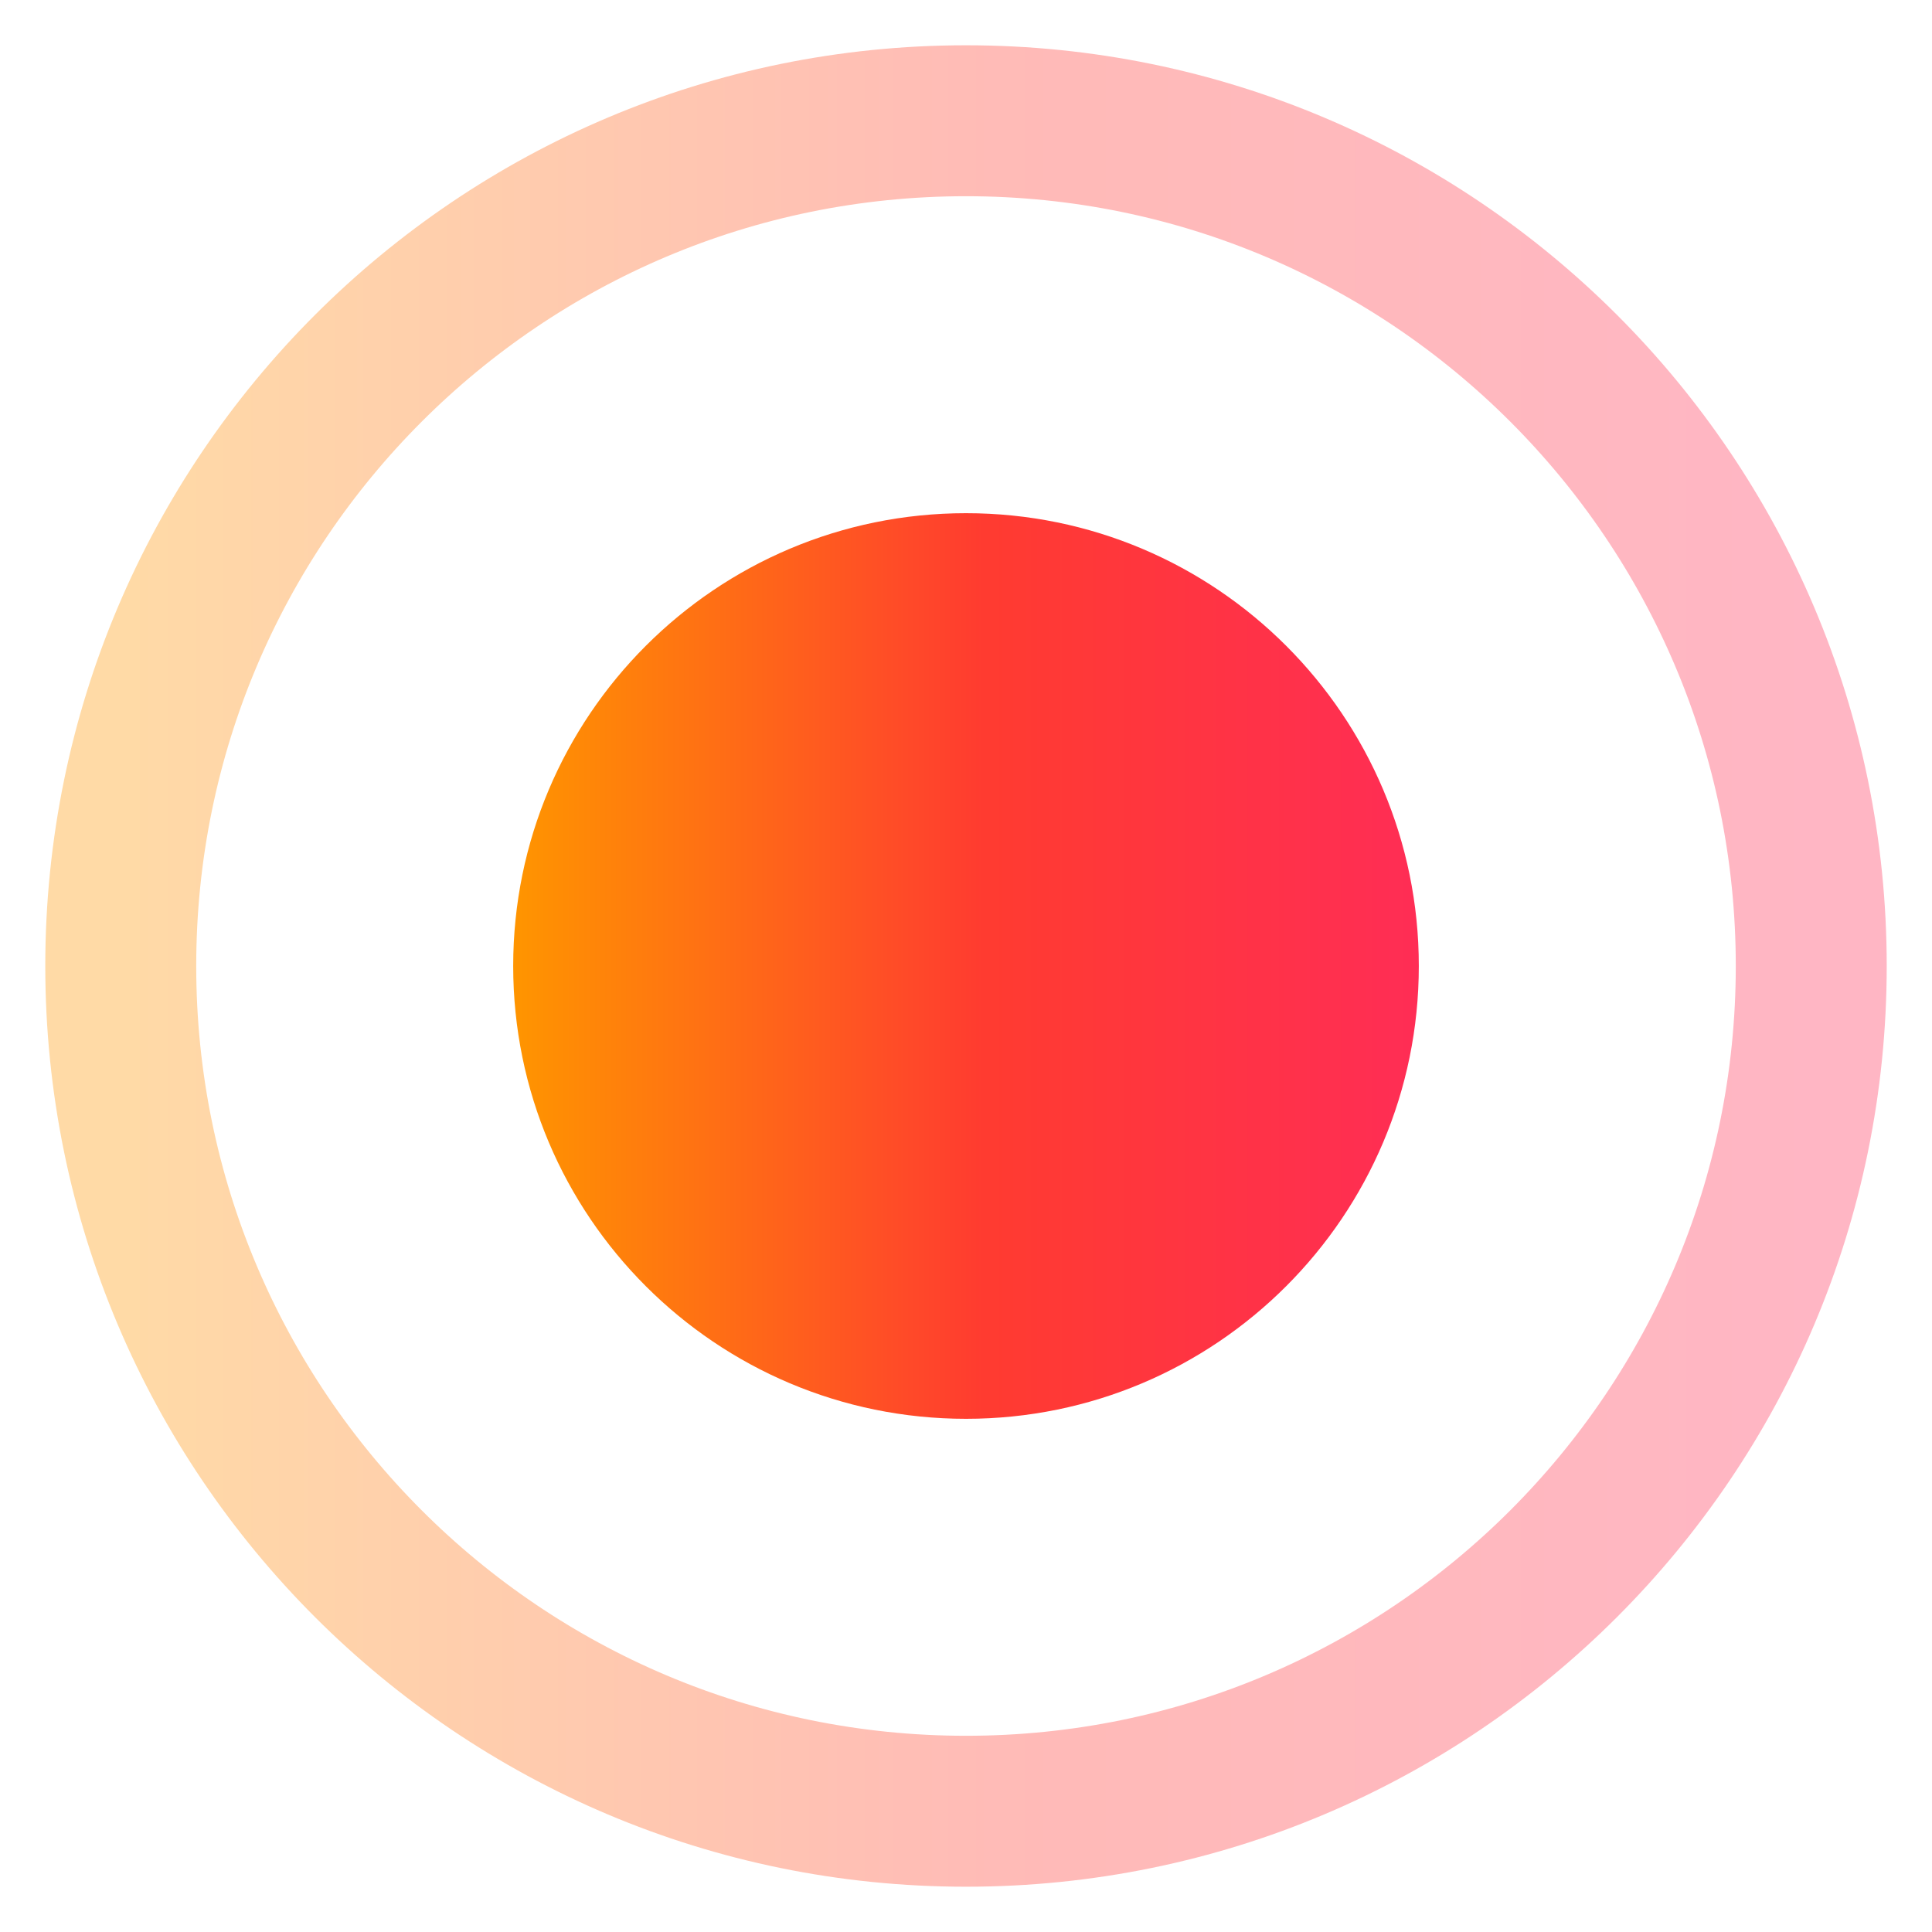
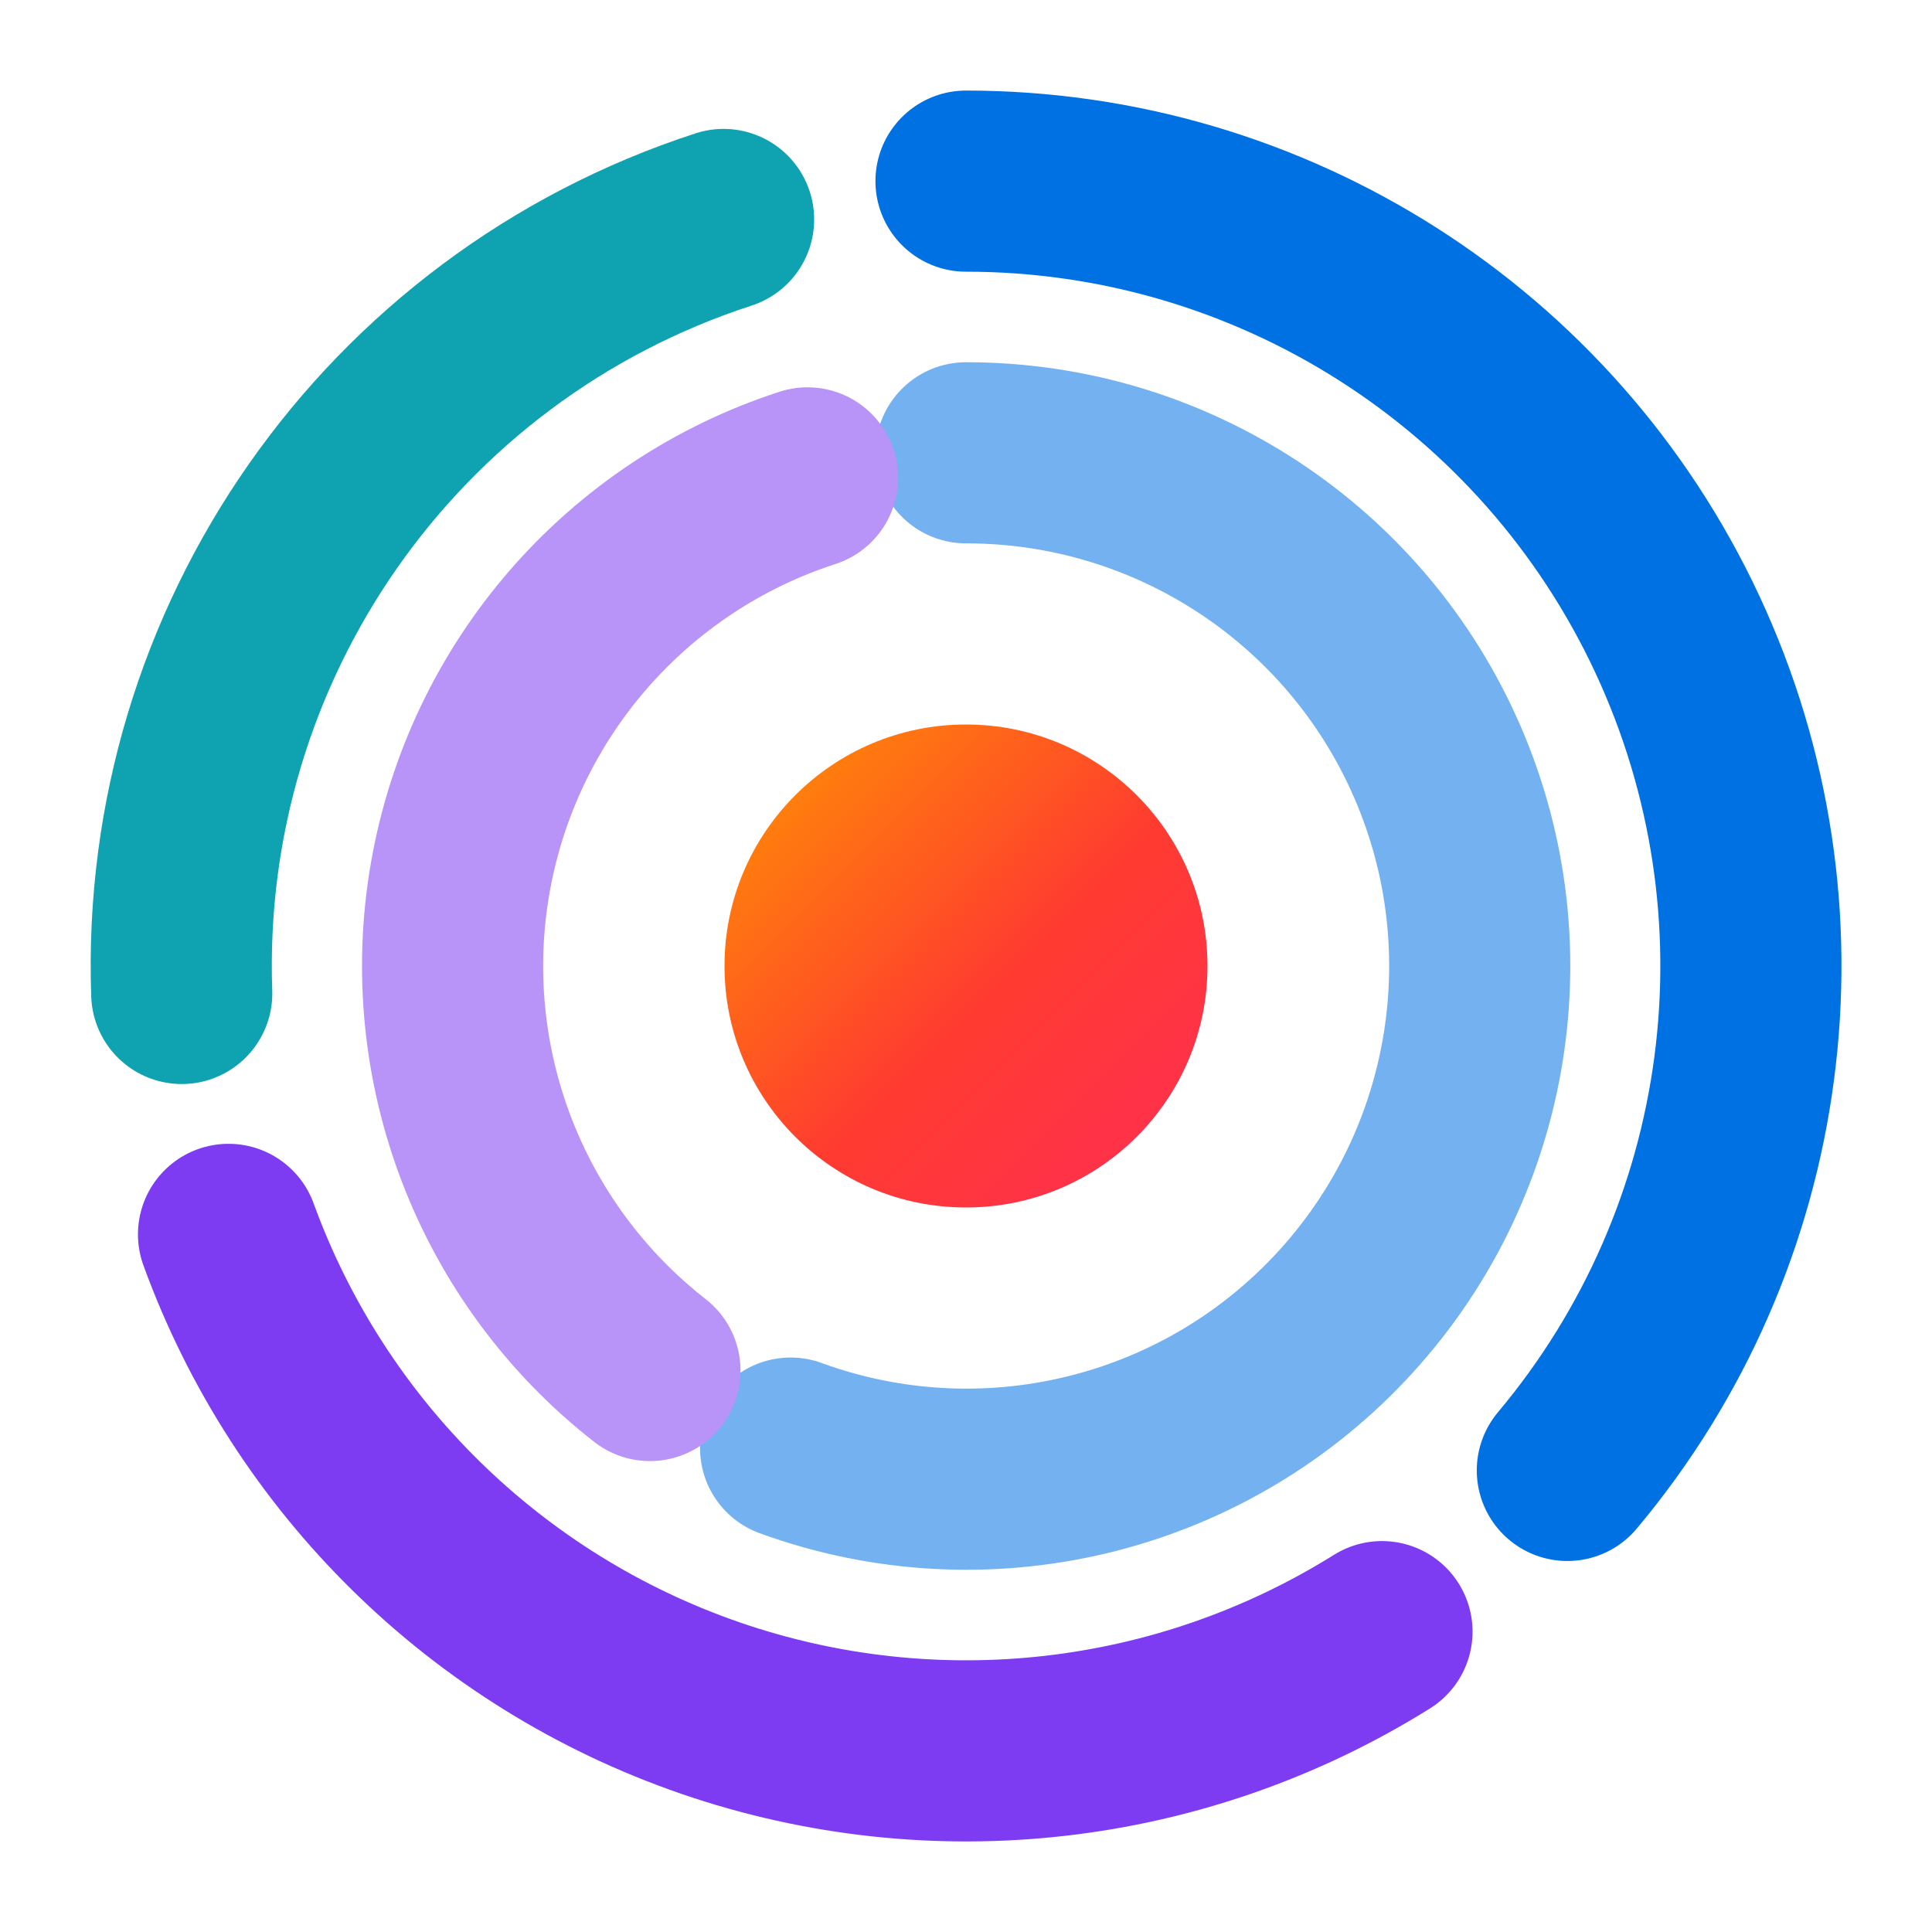
- <svg xmlns="http://www.w3.org/2000/svg" viewBox="0 0 32 32">
+ <svg xmlns="http://www.w3.org/2000/svg" viewBox="0 0 64 64">
  <defs>
-     <linearGradient id="g" x1="0" y1="0" x2="1" y2="0">
+     <linearGradient id="c" x1="0" y1="0" x2="1" y2="1">
      <stop offset="0" stop-color="#ff9500" />
-       <stop offset=".52" stop-color="#ff3b30" />
+       <stop offset=".55" stop-color="#ff3b30" />
      <stop offset="1" stop-color="#ff2d55" />
    </linearGradient>
  </defs>
-   <circle cx="16" cy="16" r="14" fill="none" stroke="url(#g)" stroke-opacity=".35" stroke-width="2.5" />
-   <circle cx="16" cy="16" r="7.5" fill="url(#g)" />
+   <g fill="none" stroke-width="6" stroke-linecap="round">
+     <path d="M32 6A26 26 0 0 1 51.92 48.71" stroke="#0071e3" />
+     <path d="M45.78 54.05A26 26 0 0 1 7.57 40.89" stroke="#7d3cf2" />
+     <path d="M6.02 32.91A26 26 0 0 1 23.97 7.27" stroke="#0fa3b1" />
+     <g opacity=".55">
+       <path d="M32 15A17 17 0 1 1 26.19 47.97" stroke="#0071e3" />
+       <path d="M21.53 45.4A17 17 0 0 1 26.75 15.83" stroke="#7d3cf2" />
+     </g>
+   </g>
+   <circle cx="32" cy="32" r="8" fill="url(#c)" />
</svg>
